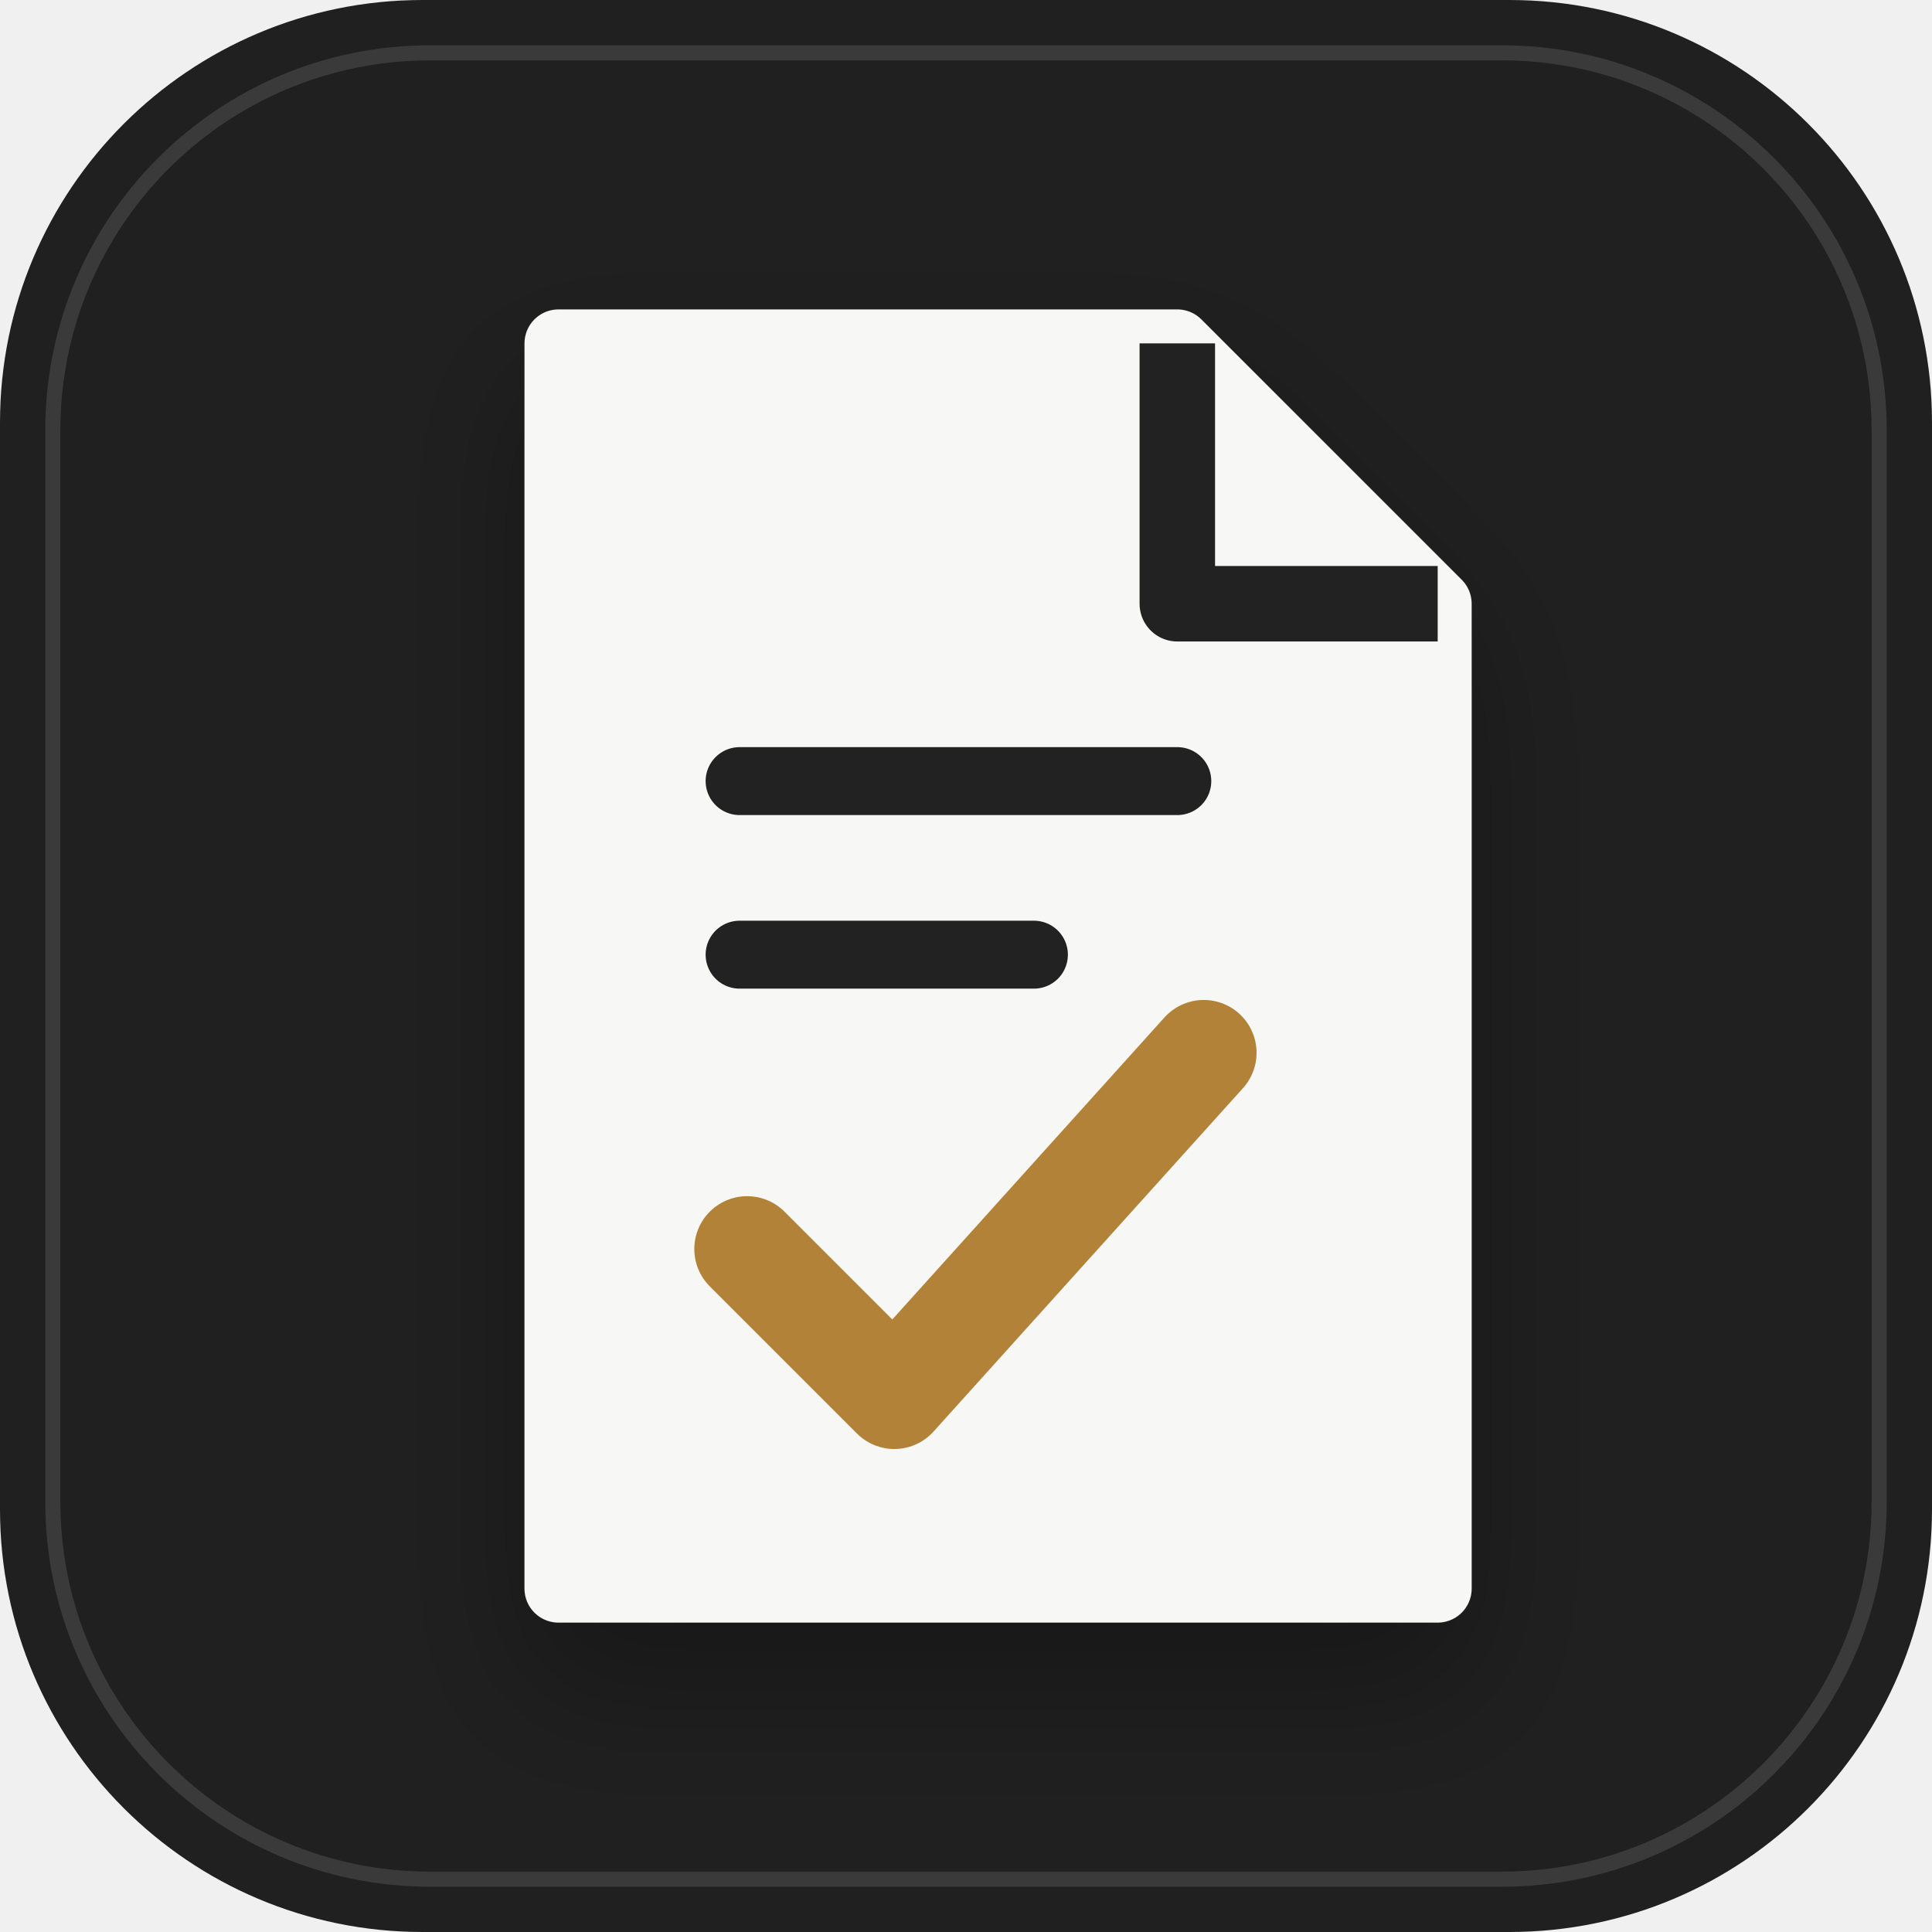
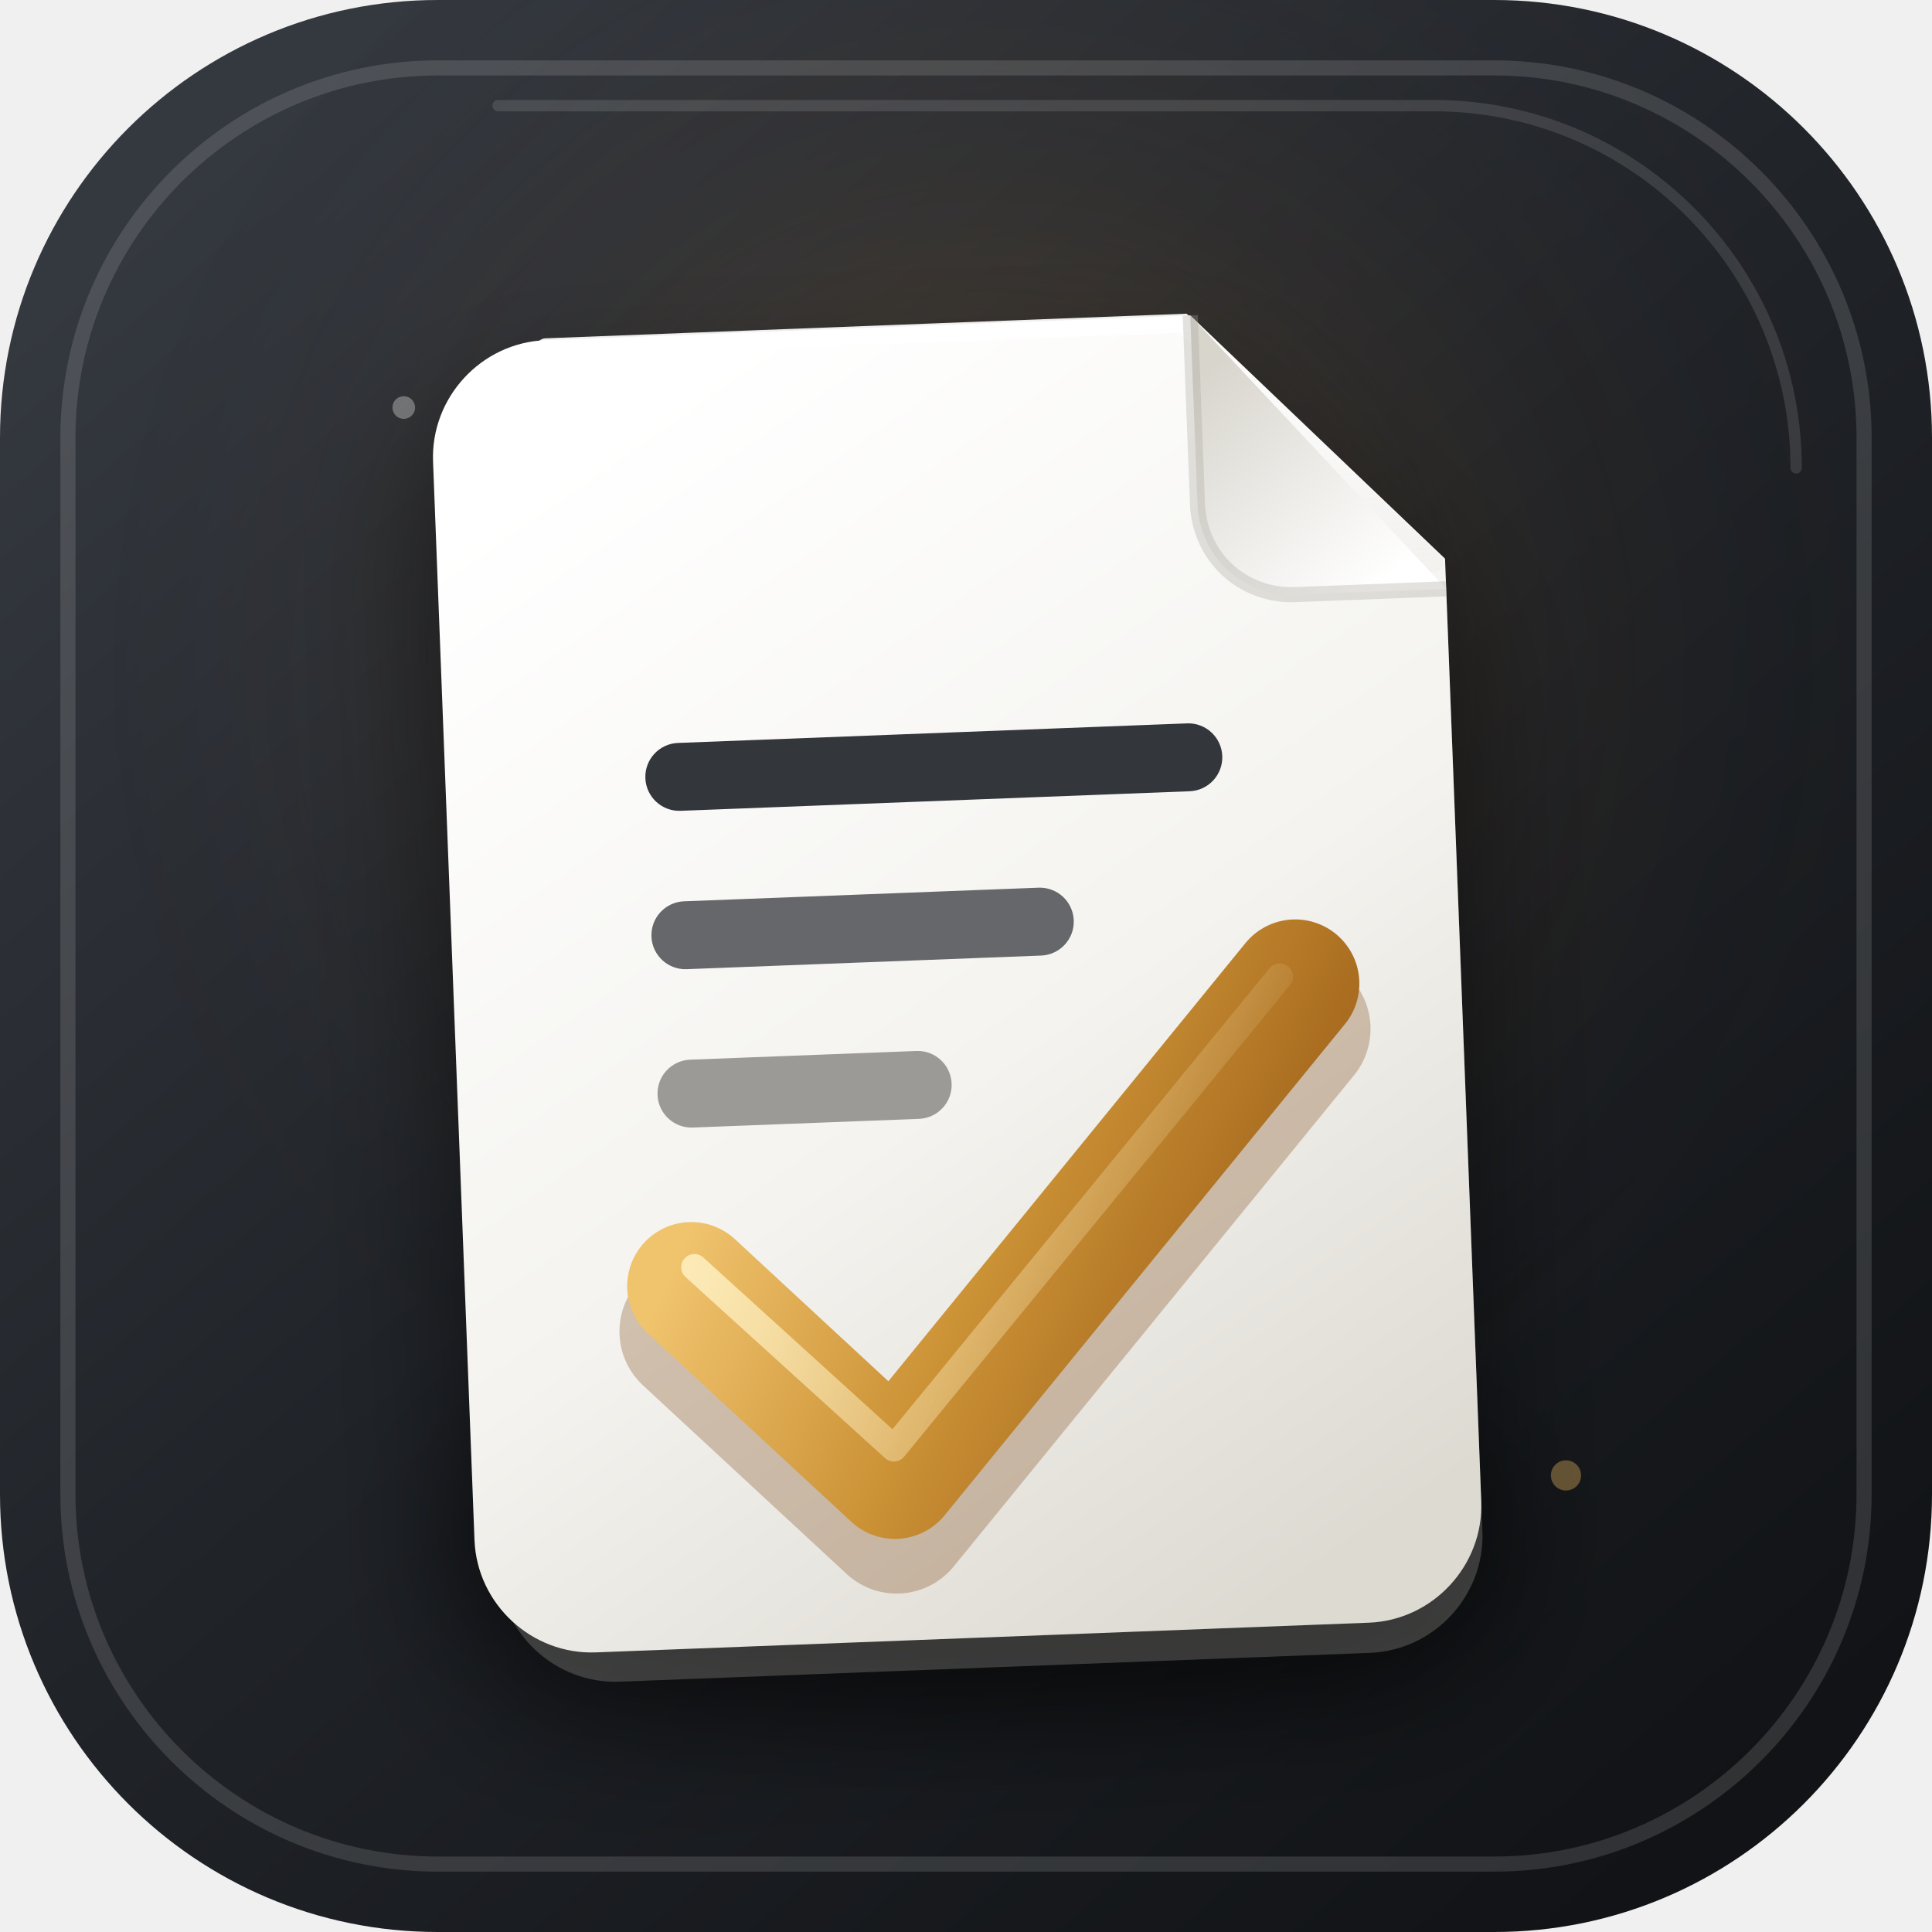
<svg xmlns="http://www.w3.org/2000/svg" viewBox="0 0 512 512" role="img" aria-label="Трекер юриста">
  <defs>
-     <filter id="shadow" x="-24%" y="-24%" width="148%" height="160%">
-       <feDropShadow dx="0" dy="18" stdDeviation="18" flood-color="#000000" flood-opacity="0.28" />
+     <linearGradient id="background" x1="64" y1="36" x2="452" y2="486" gradientUnits="userSpaceOnUse">
+       <stop offset="0" stop-color="#34383F" />
+       <stop offset="0.48" stop-color="#202328" />
+       <stop offset="1" stop-color="#111316" />
+     </linearGradient>
+     <radialGradient id="halo" cx="0" cy="0" r="1" gradientTransform="translate(262 176) rotate(90) scale(250)" gradientUnits="userSpaceOnUse">
+       <stop stop-color="#D39A43" stop-opacity="0.26" />
+       <stop offset="0.52" stop-color="#A96B1E" stop-opacity="0.07" />
+       <stop offset="1" stop-color="#111316" stop-opacity="0" />
+     </radialGradient>
+     <linearGradient id="paper" x1="166" y1="111" x2="358" y2="411" gradientUnits="userSpaceOnUse">
+       <stop stop-color="#FFFFFF" />
+       <stop offset="0.55" stop-color="#F4F3EF" />
+       <stop offset="1" stop-color="#DDDAD2" />
+     </linearGradient>
+     <linearGradient id="paperEdge" x1="250" y1="91" x2="266" y2="425" gradientUnits="userSpaceOnUse">
+       <stop stop-color="#FFFFFF" stop-opacity="0.92" />
+       <stop offset="1" stop-color="#BEBAB1" stop-opacity="0.18" />
+     </linearGradient>
+     <linearGradient id="fold" x1="325" y1="101" x2="370" y2="159" gradientUnits="userSpaceOnUse">
+       <stop stop-color="#D8D5CD" />
+       <stop offset="1" stop-color="#FFFFFF" />
+     </linearGradient>
+     <linearGradient id="gold" x1="192" y1="300" x2="332" y2="371" gradientUnits="userSpaceOnUse">
+       <stop stop-color="#F0C36D" />
+       <stop offset="0.48" stop-color="#CB9135" />
+       <stop offset="1" stop-color="#9C5E18" />
+     </linearGradient>
+     <linearGradient id="goldHighlight" x1="198" y1="301" x2="319" y2="354" gradientUnits="userSpaceOnUse">
+       <stop stop-color="#FFF2C5" stop-opacity="0.82" />
+       <stop offset="1" stop-color="#FFF2C5" stop-opacity="0" />
+     </linearGradient>
+     <filter id="cardBlur" x="-40%" y="-30%" width="180%" height="190%" color-interpolation-filters="sRGB">
+       <feGaussianBlur stdDeviation="18" />
+     </filter>
+     <filter id="softGlow" x="-50%" y="-50%" width="200%" height="200%">
+       <feGaussianBlur stdDeviation="16" />
    </filter>
  </defs>
-   <rect width="512" height="512" rx="112" fill="#202020" />
-   <rect x="14" y="14" width="484" height="484" rx="100" fill="none" stroke="#FFFFFF" stroke-opacity="0.12" stroke-width="4" />
-   <g filter="url(#shadow)">
-     <path d="M148 91h164l69 69v261H148z" fill="#F7F7F5" stroke="#F7F7F5" stroke-width="18" stroke-linejoin="round" />
-     <path d="M312 91v69h69" fill="none" stroke="#202020" stroke-width="20" stroke-linejoin="round" />
-     <path d="M196 207h116M196 253h78" fill="none" stroke="#202020" stroke-width="18" stroke-linecap="round" />
-     <path d="m198 331 39 39 82-91" fill="none" stroke="#B18238" stroke-width="28" stroke-linecap="round" stroke-linejoin="round" />
+   <rect width="512" height="512" rx="116" fill="url(#background)" />
+   <rect width="512" height="512" rx="116" fill="url(#halo)" />
+   <path d="M116 18h280c54 0 98 44 98 98v280c0 54-44 98-98 98H116c-54 0-98-44-98-98V116c0-54 44-98 98-98Z" fill="none" stroke="#FFFFFF" stroke-opacity="0.13" stroke-width="4" />
+   <path d="M132 28h248c53 0 96 43 96 96" fill="none" stroke="#FFFFFF" stroke-opacity="0.12" stroke-width="3" stroke-linecap="round" />
+   <ellipse cx="259" cy="405" rx="142" ry="45" fill="#000000" fill-opacity="0.34" filter="url(#softGlow)" />
+   <path d="M151 104h171l65 67v250c0 17-14 31-31 31H151c-17 0-31-14-31-31V135c0-17 14-31 31-31Z" fill="#000000" fill-opacity="0.52" transform="rotate(-2.2 256 256)" filter="url(#cardBlur)" />
+   <g transform="rotate(-2.2 256 256)">
+     <path d="M157 93h165l65 67v251c0 17-14 31-31 31H157c-17 0-31-14-31-31V124c0-17 14-31 31-31Z" fill="#A9A59D" fill-opacity="0.3" />
+     <path d="M151 86h171l65 67v250c0 17-14 31-31 31H151c-17 0-31-14-31-31V117c0-17 14-31 31-31Z" fill="url(#paper)" />
+     <path d="M151 88h169l64 66" fill="none" stroke="url(#paperEdge)" stroke-width="5" stroke-linecap="round" />
+     <path d="M322 86v50c0 14 11 25 25 25h40Z" fill="url(#fold)" />
+     <path d="M322 86v50c0 14 11 25 25 25h40" fill="none" stroke="#A7A39B" stroke-opacity="0.32" stroke-width="4" stroke-linejoin="round" />
+     <rect x="173" y="194" width="153" height="18" rx="9" fill="#33363B" />
+     <rect x="173" y="236" width="112" height="18" rx="9" fill="#65676A" />
+     <rect x="173" y="278" width="78" height="18" rx="9" fill="#9B9A96" />
+     <g>
+       <path d="m180 344 52 52 111-126" fill="none" stroke="#7D4915" stroke-opacity="0.3" stroke-width="39" stroke-linecap="round" stroke-linejoin="round" transform="translate(0 6)" />
+       <path d="m180 338 52 52 111-126" fill="none" stroke="url(#gold)" stroke-width="34" stroke-linecap="round" stroke-linejoin="round" />
+       <path d="m181 333 51 50 107-121" fill="none" stroke="url(#goldHighlight)" stroke-width="7" stroke-linecap="round" stroke-linejoin="round" />
+     </g>
  </g>
+   <circle cx="107" cy="108" r="3" fill="#FFFFFF" fill-opacity="0.32" />
+   <circle cx="415" cy="391" r="4" fill="#E6B65F" fill-opacity="0.38" />
</svg>
